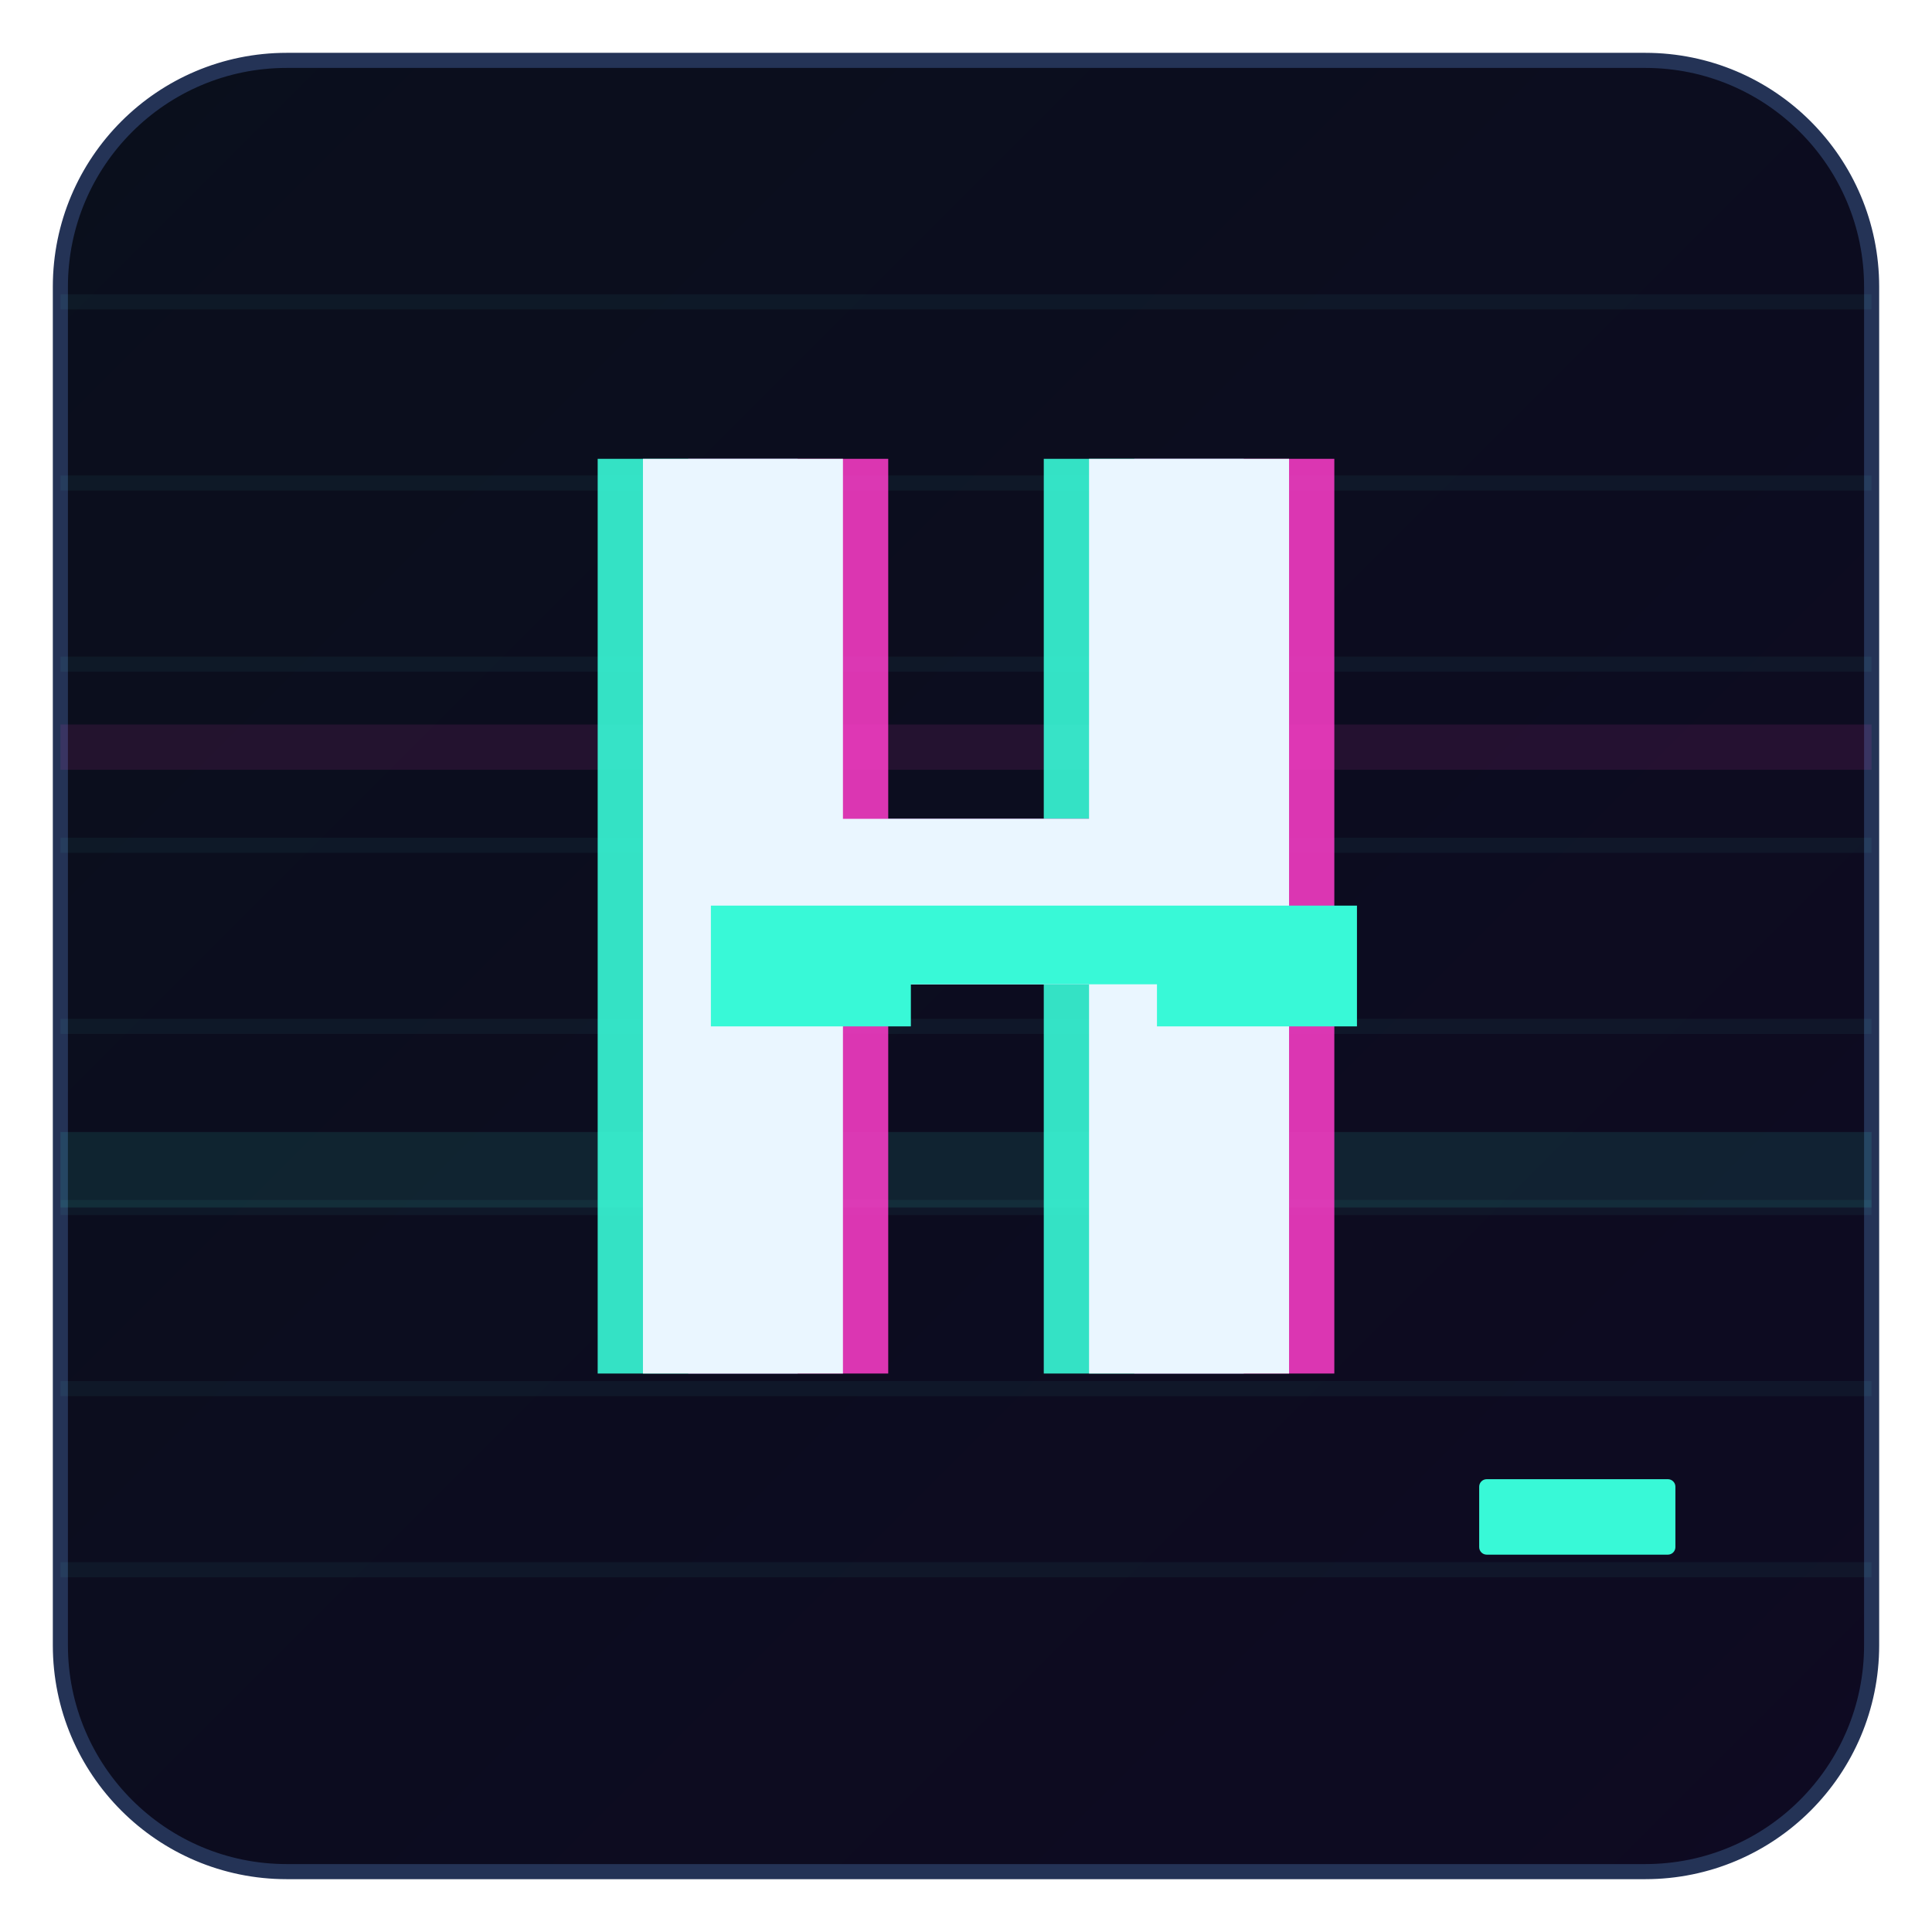
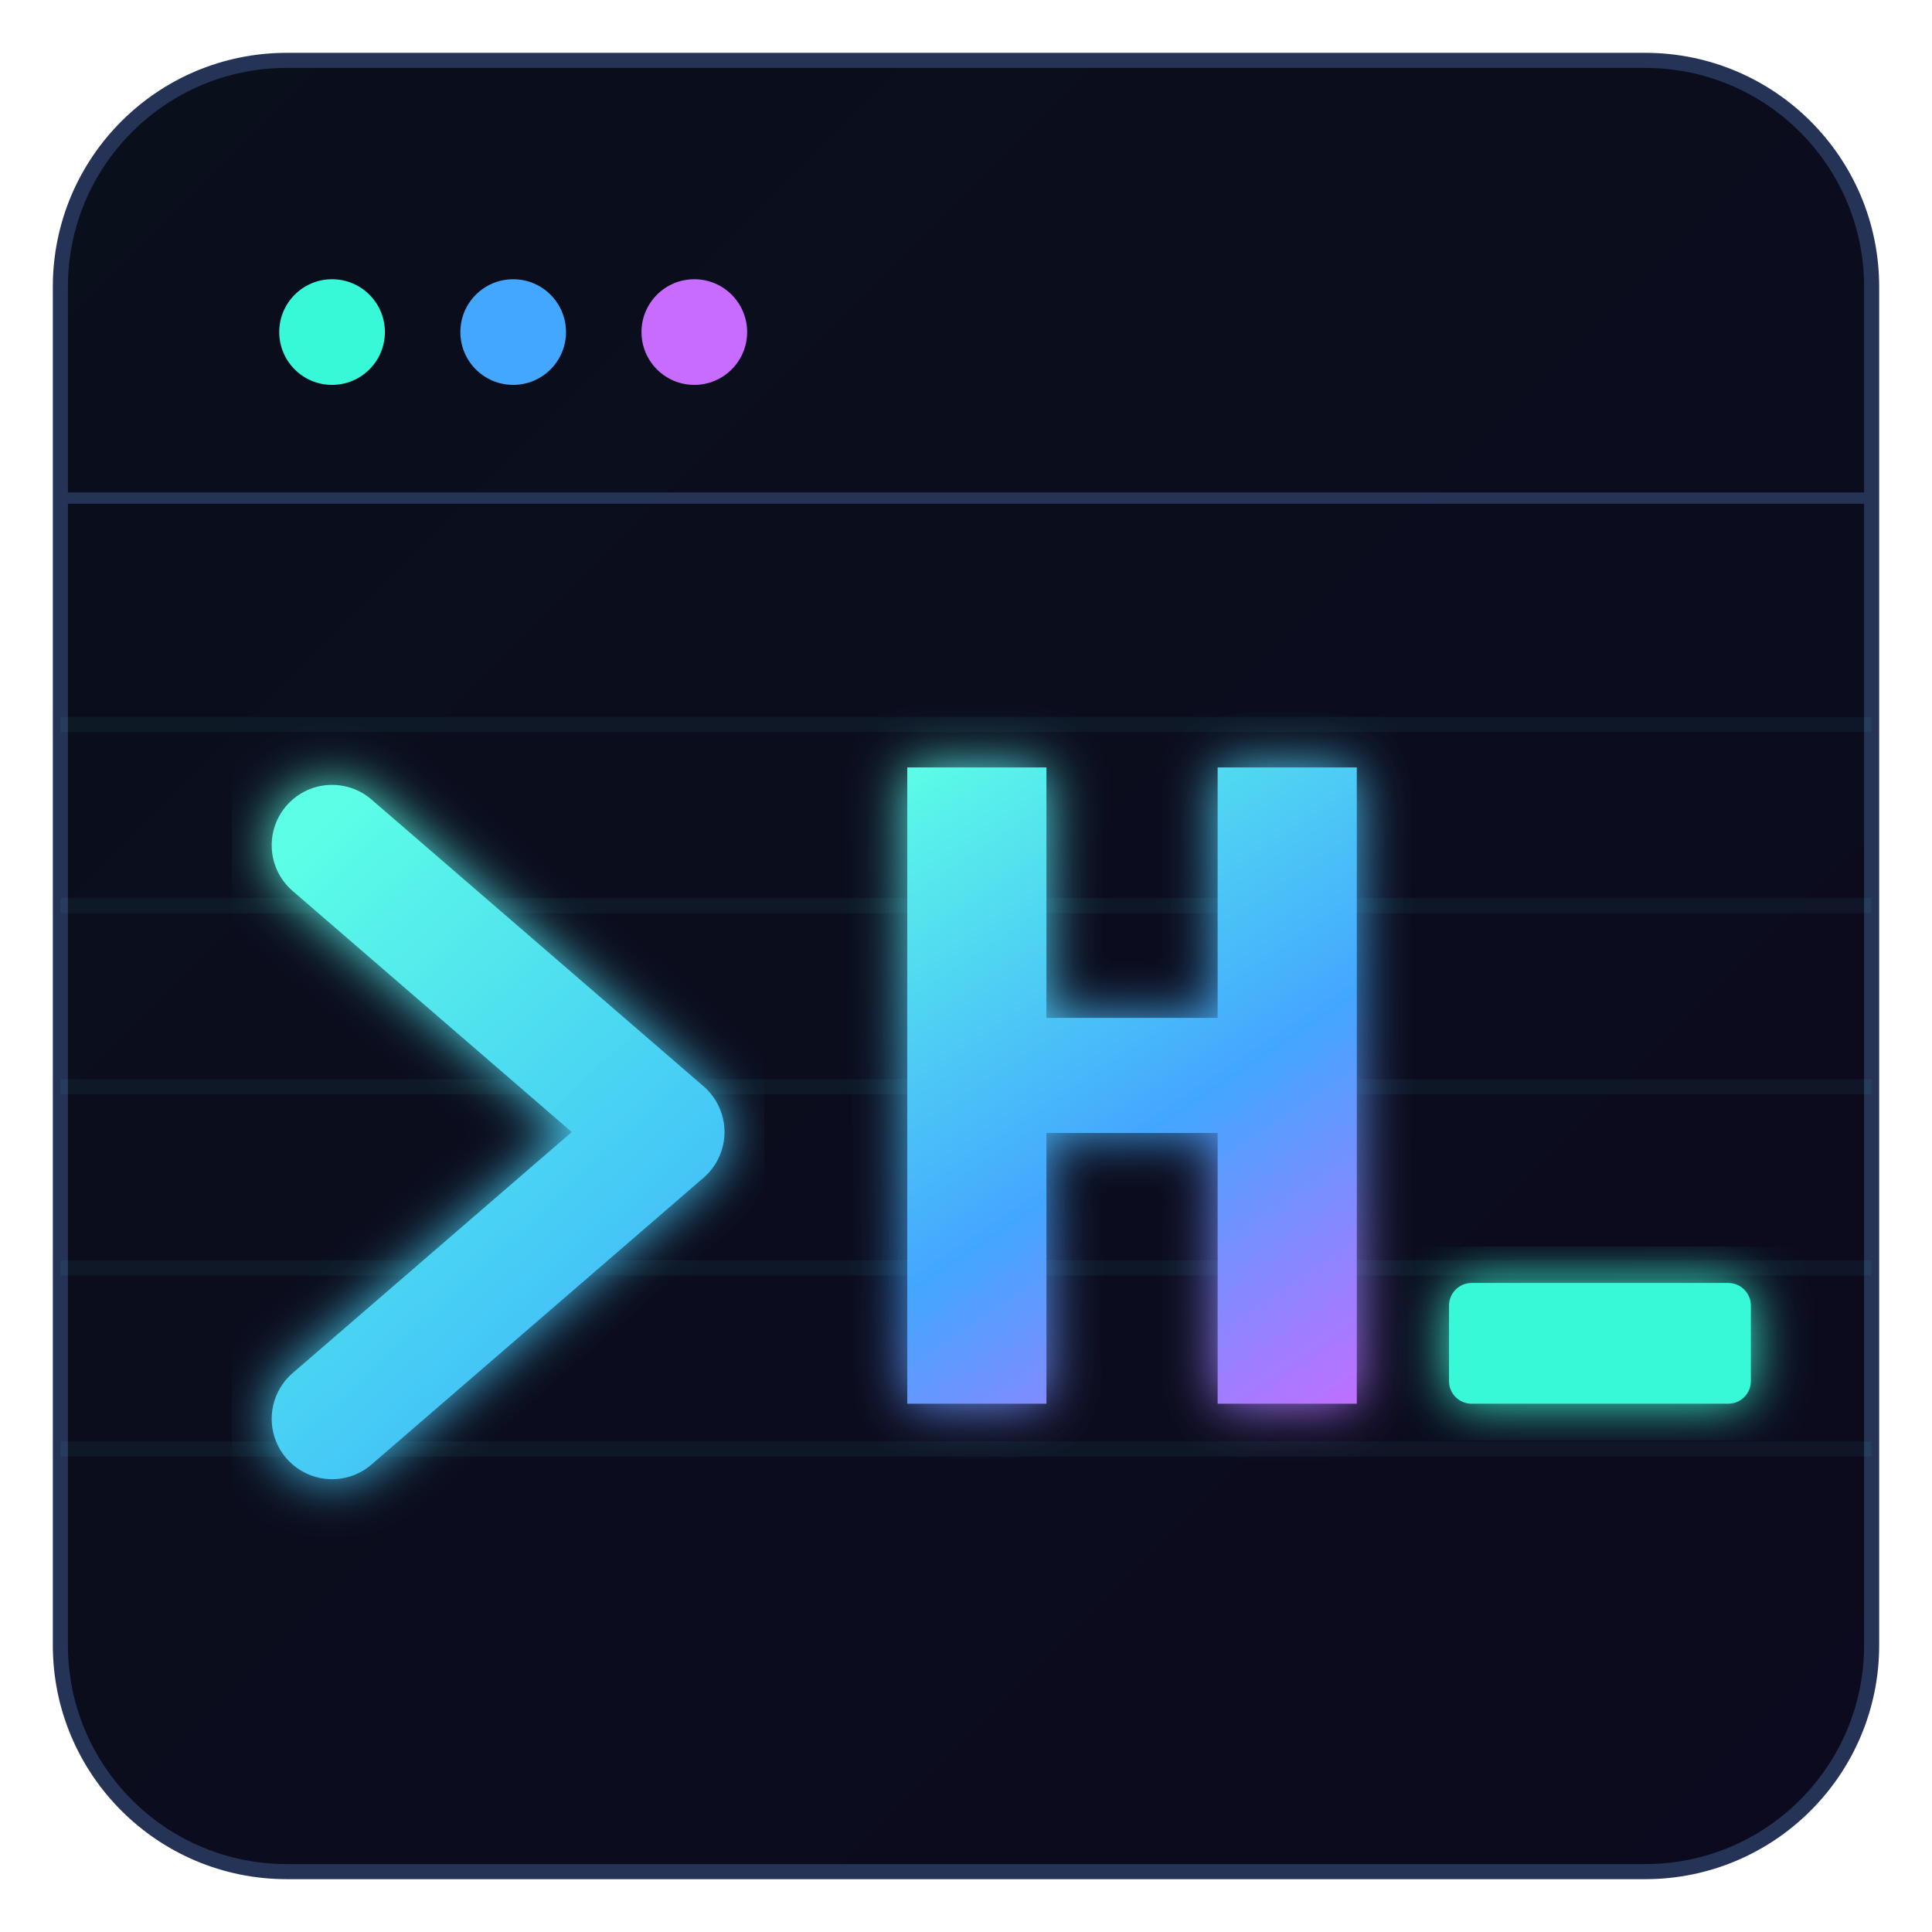
<svg xmlns="http://www.w3.org/2000/svg" width="256" height="256" viewBox="0 0 256 256" fill="none">
  <defs>
    <clipPath id="sq">
      <rect x="8" y="8" width="240" height="240" rx="30" />
    </clipPath>
    <linearGradient id="bg" x1="0" y1="0" x2="256" y2="256" gradientUnits="userSpaceOnUse">
      <stop offset="0" stop-color="#0a0f1c" />
-       <stop offset="1" stop-color="#0e0a22" />
+       <stop offset="1" stop-color="#0c0a1e" />
    </linearGradient>
+     <linearGradient id="cyan" x1="40" y1="110" x2="110" y2="185" gradientUnits="userSpaceOnUse">
+       <stop offset="0" stop-color="#5cffe6" />
+       <stop offset="1" stop-color="#38a9ff" />
+     </linearGradient>
+     <linearGradient id="hg" x1="120" y1="100" x2="180" y2="190" gradientUnits="userSpaceOnUse">
+       <stop offset="0" stop-color="#5cffe6" />
+       <stop offset="0.55" stop-color="#43a6ff" />
+       <stop offset="1" stop-color="#c86bff" />
+     </linearGradient>
+     <filter id="glow" x="-30%" y="-30%" width="160%" height="160%">
+       <feGaussianBlur stdDeviation="3.5" result="b" />
+       <feMerge>
+         <feMergeNode in="b" />
+         <feMergeNode in="SourceGraphic" />
+       </feMerge>
+     </filter>
  </defs>
  <rect x="8" y="8" width="240" height="240" rx="30" fill="url(#bg)" stroke="#243356" stroke-width="2" />
  <g clip-path="url(#sq)">
    <g stroke="#5cffe6" stroke-width="2" opacity="0.05">
-       <path d="M8 40 H248 M8 64 H248 M8 88 H248 M8 112 H248 M8 136 H248 M8 160 H248 M8 184 H248 M8 208 H248" />
+       <path d="M8 96 H248 M8 120 H248 M8 144 H248 M8 168 H248 M8 192 H248" />
    </g>
-     <rect x="8" y="150" width="240" height="10" fill="#38f9d7" opacity="0.10" />
-     <rect x="8" y="96" width="240" height="6" fill="#ff3dcb" opacity="0.10" />
-     <text x="122" y="182" text-anchor="middle" font-family="Consolas,'Courier New',monospace" font-size="184" font-weight="800" fill="#38f9d7" opacity="0.9">H</text>
-     <text x="134" y="182" text-anchor="middle" font-family="Consolas,'Courier New',monospace" font-size="184" font-weight="800" fill="#ff3dcb" opacity="0.85">H</text>
-     <text x="128" y="182" text-anchor="middle" font-family="Consolas,'Courier New',monospace" font-size="184" font-weight="800" fill="#eaf6ff">H</text>
-     <g transform="translate(9,0)">
-       <clipPath id="slice">
-         <rect x="8" y="120" width="240" height="16" />
-       </clipPath>
-       <text x="128" y="182" clip-path="url(#slice)" text-anchor="middle" font-family="Consolas,'Courier New',monospace" font-size="184" font-weight="800" fill="#38f9d7">H</text>
-     </g>
-     <rect x="196" y="196" width="26" height="10" rx="1" fill="#38f9d7" />
+     <circle cx="44" cy="44" r="7" fill="#38f9d7" />
+     <circle cx="68" cy="44" r="7" fill="#43a6ff" />
+     <circle cx="92" cy="44" r="7" fill="#c86bff" />
+     <line x1="8" y1="66" x2="248" y2="66" stroke="#243356" stroke-width="1.5" />
+     <polyline points="44,112 88,150 44,188" fill="none" stroke="url(#cyan)" stroke-width="16" stroke-linecap="round" stroke-linejoin="round" filter="url(#glow)" />
+     <text x="150" y="186" text-anchor="middle" font-family="Consolas,'Courier New',monospace" font-size="128" font-weight="800" fill="url(#hg)" filter="url(#glow)">H</text>
+     <rect x="192" y="170" width="40" height="16" rx="3" fill="#38f9d7" filter="url(#glow)" />
  </g>
</svg>
